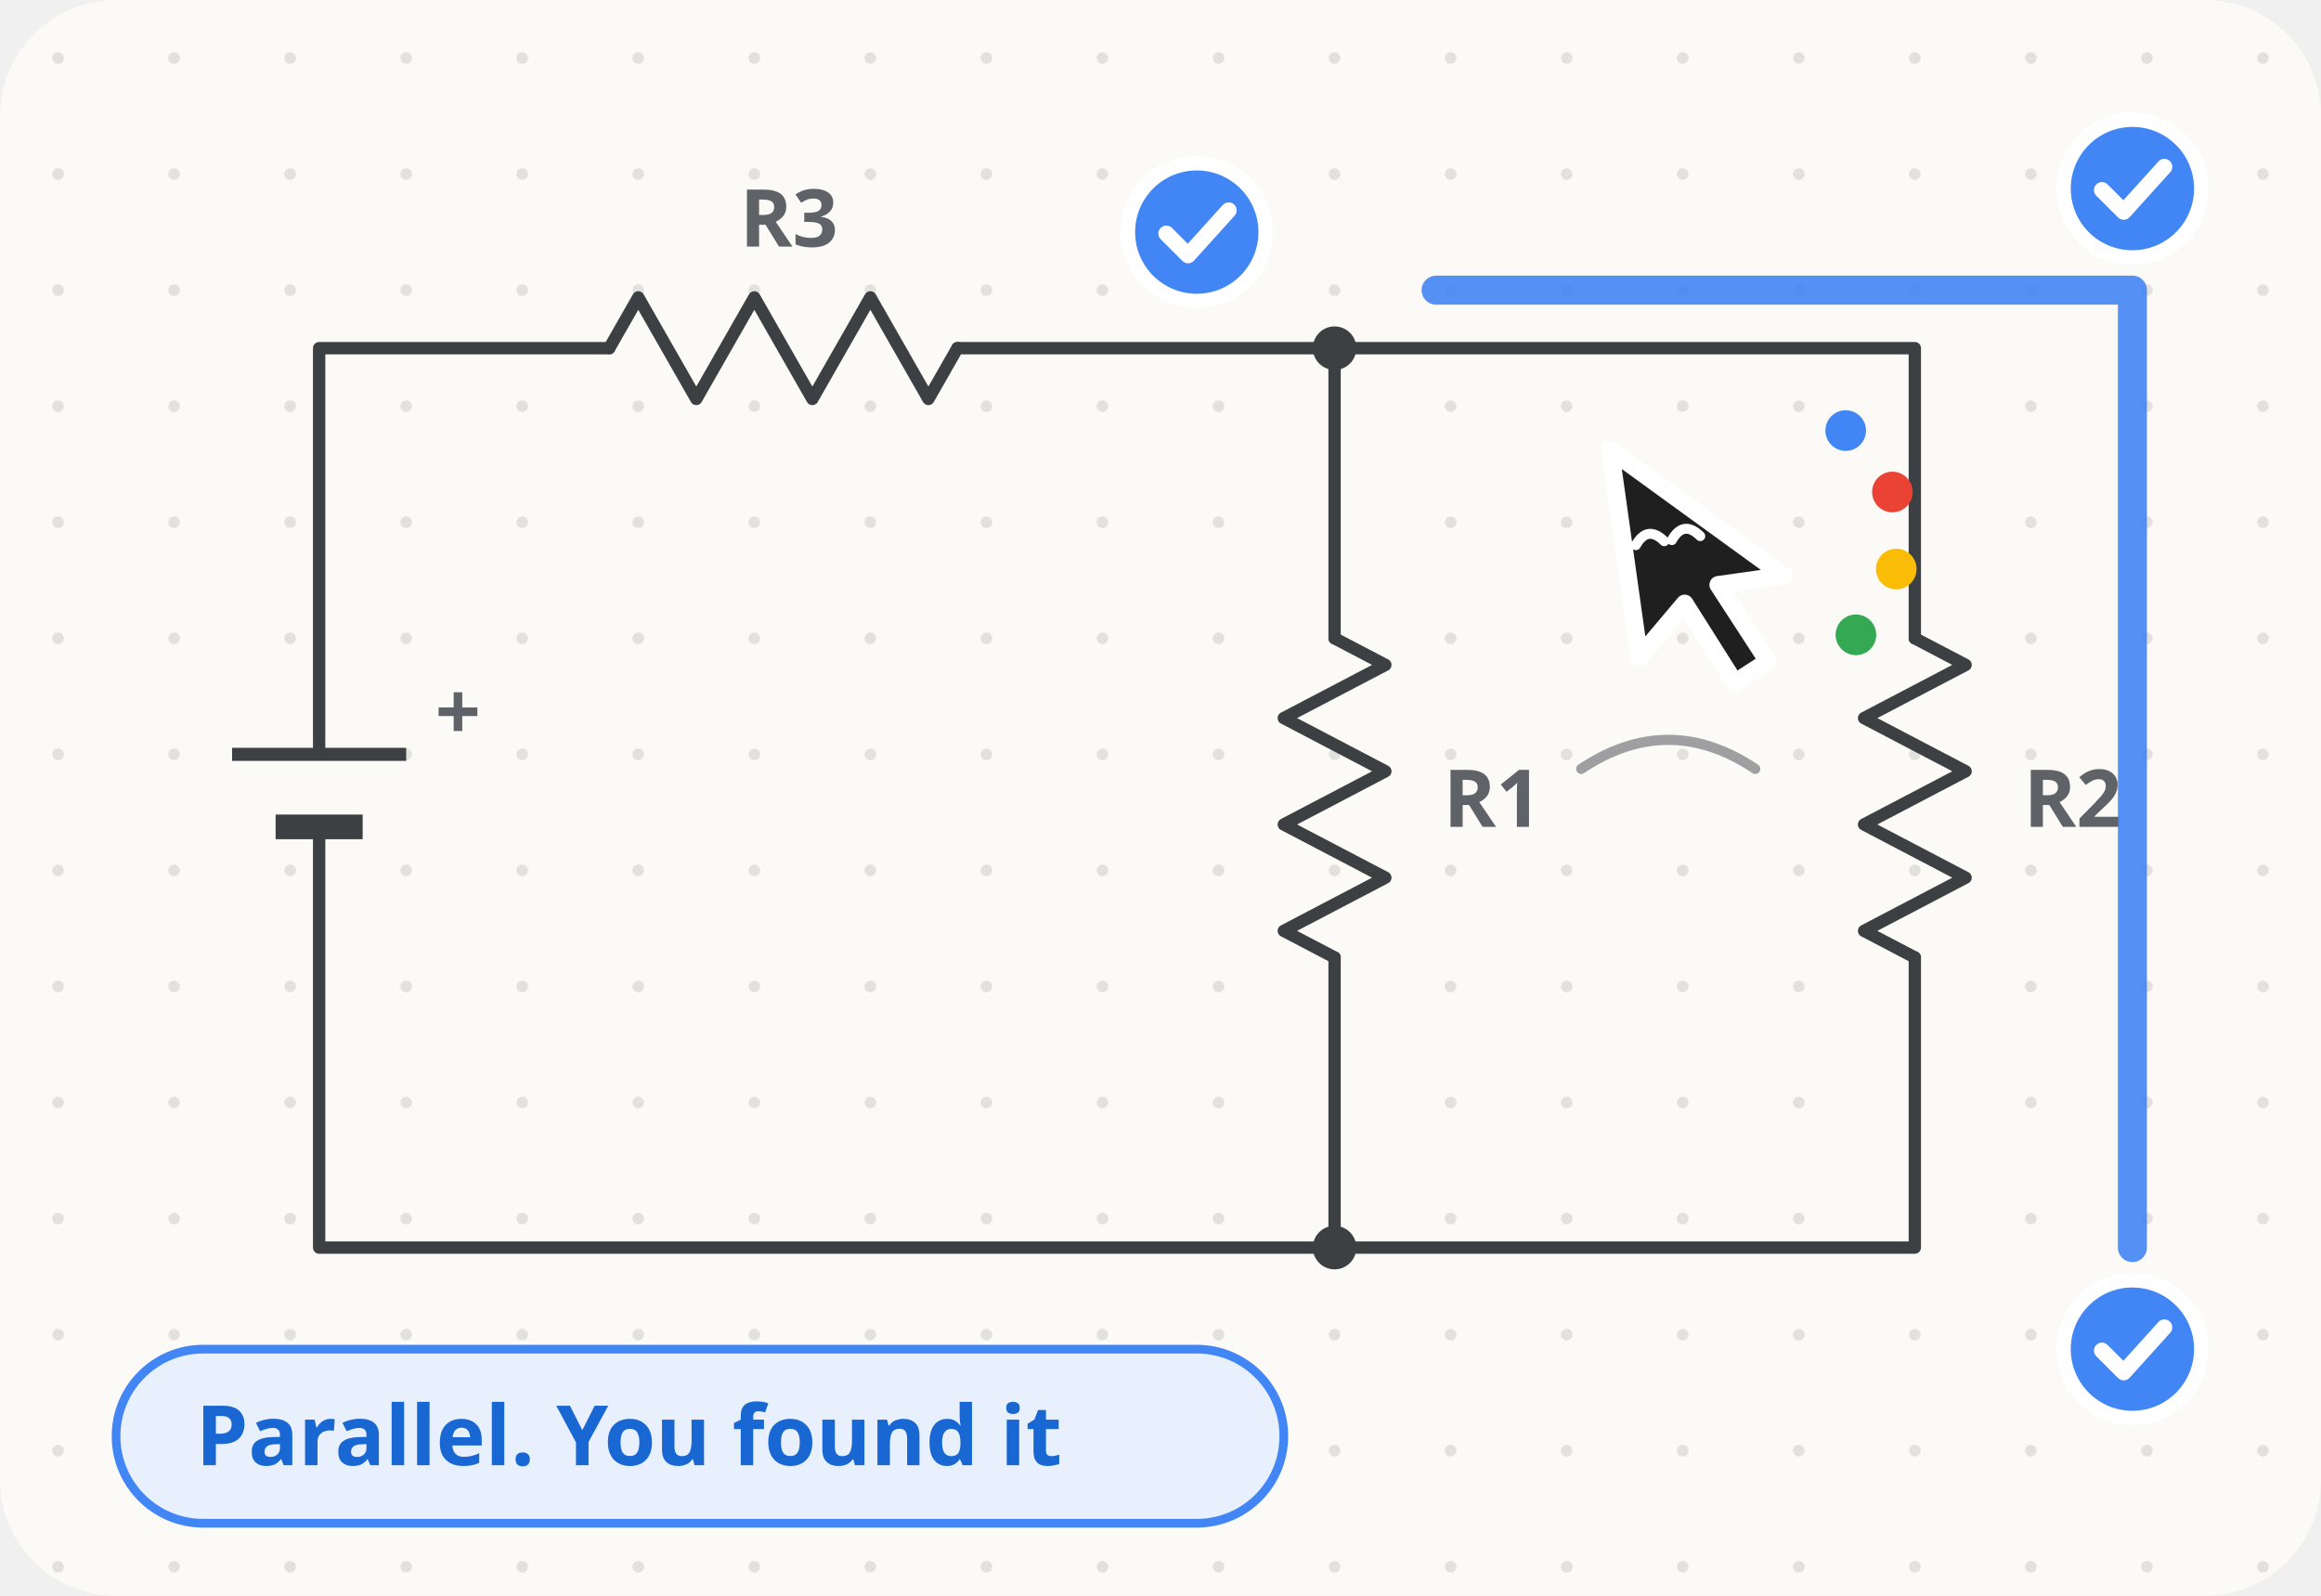
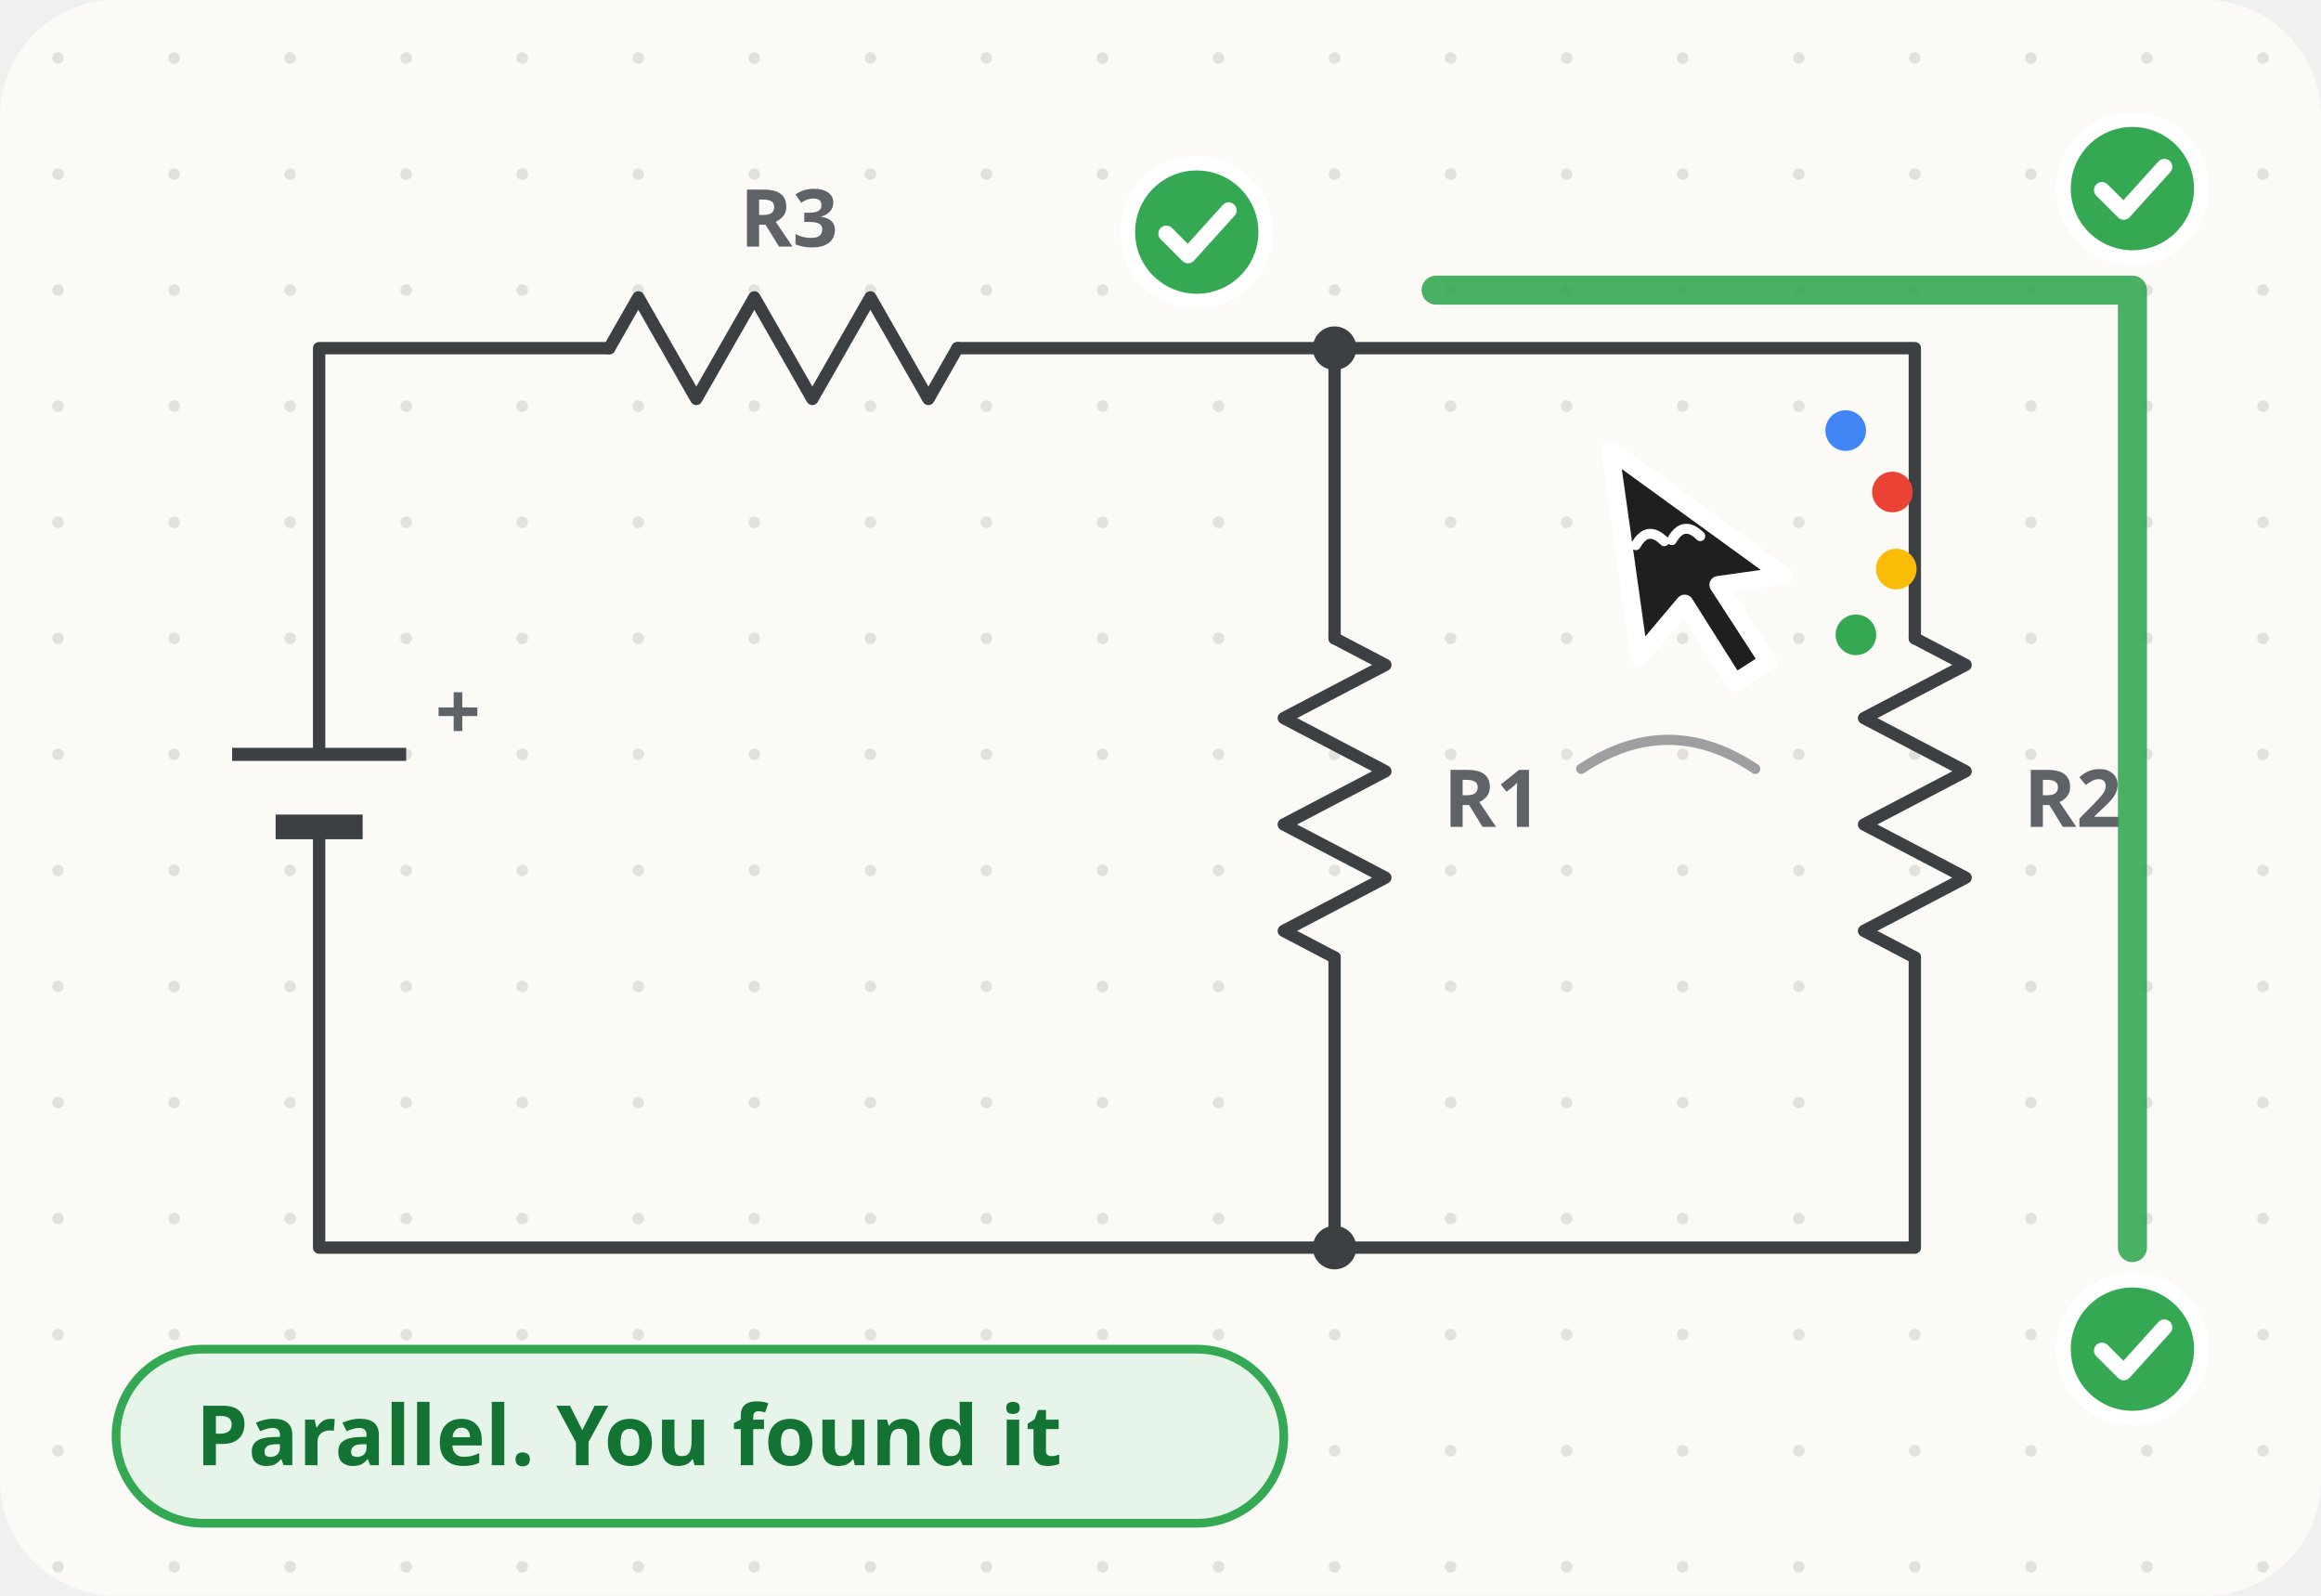
<svg xmlns="http://www.w3.org/2000/svg" width="320" height="220" viewBox="0 0 320 220" role="img" aria-label="Kiki guide: done">
  <rect width="320" height="220" rx="16" fill="#fbfaf7" />
  <circle cx="8" cy="8" r="0.8" fill="#e3e1dc" />
  <circle cx="8" cy="24" r="0.8" fill="#e3e1dc" />
  <circle cx="8" cy="40" r="0.8" fill="#e3e1dc" />
  <circle cx="8" cy="56" r="0.8" fill="#e3e1dc" />
  <circle cx="8" cy="72" r="0.8" fill="#e3e1dc" />
  <circle cx="8" cy="88" r="0.8" fill="#e3e1dc" />
  <circle cx="8" cy="104" r="0.8" fill="#e3e1dc" />
  <circle cx="8" cy="120" r="0.8" fill="#e3e1dc" />
  <circle cx="8" cy="136" r="0.8" fill="#e3e1dc" />
  <circle cx="8" cy="152" r="0.8" fill="#e3e1dc" />
  <circle cx="8" cy="168" r="0.8" fill="#e3e1dc" />
  <circle cx="8" cy="184" r="0.8" fill="#e3e1dc" />
  <circle cx="8" cy="200" r="0.8" fill="#e3e1dc" />
  <circle cx="8" cy="216" r="0.8" fill="#e3e1dc" />
  <circle cx="24" cy="8" r="0.8" fill="#e3e1dc" />
  <circle cx="24" cy="24" r="0.8" fill="#e3e1dc" />
  <circle cx="24" cy="40" r="0.8" fill="#e3e1dc" />
  <circle cx="24" cy="56" r="0.8" fill="#e3e1dc" />
  <circle cx="24" cy="72" r="0.8" fill="#e3e1dc" />
  <circle cx="24" cy="88" r="0.8" fill="#e3e1dc" />
  <circle cx="24" cy="104" r="0.8" fill="#e3e1dc" />
  <circle cx="24" cy="120" r="0.8" fill="#e3e1dc" />
  <circle cx="24" cy="136" r="0.8" fill="#e3e1dc" />
  <circle cx="24" cy="152" r="0.8" fill="#e3e1dc" />
  <circle cx="24" cy="168" r="0.8" fill="#e3e1dc" />
  <circle cx="24" cy="184" r="0.8" fill="#e3e1dc" />
  <circle cx="24" cy="200" r="0.8" fill="#e3e1dc" />
  <circle cx="24" cy="216" r="0.8" fill="#e3e1dc" />
  <circle cx="40" cy="8" r="0.8" fill="#e3e1dc" />
  <circle cx="40" cy="24" r="0.8" fill="#e3e1dc" />
  <circle cx="40" cy="40" r="0.8" fill="#e3e1dc" />
  <circle cx="40" cy="56" r="0.8" fill="#e3e1dc" />
  <circle cx="40" cy="72" r="0.8" fill="#e3e1dc" />
  <circle cx="40" cy="88" r="0.8" fill="#e3e1dc" />
  <circle cx="40" cy="104" r="0.8" fill="#e3e1dc" />
  <circle cx="40" cy="120" r="0.8" fill="#e3e1dc" />
  <circle cx="40" cy="136" r="0.8" fill="#e3e1dc" />
  <circle cx="40" cy="152" r="0.8" fill="#e3e1dc" />
  <circle cx="40" cy="168" r="0.8" fill="#e3e1dc" />
  <circle cx="40" cy="184" r="0.8" fill="#e3e1dc" />
  <circle cx="40" cy="200" r="0.8" fill="#e3e1dc" />
  <circle cx="40" cy="216" r="0.8" fill="#e3e1dc" />
  <circle cx="56" cy="8" r="0.8" fill="#e3e1dc" />
  <circle cx="56" cy="24" r="0.8" fill="#e3e1dc" />
  <circle cx="56" cy="40" r="0.8" fill="#e3e1dc" />
  <circle cx="56" cy="56" r="0.8" fill="#e3e1dc" />
  <circle cx="56" cy="72" r="0.8" fill="#e3e1dc" />
  <circle cx="56" cy="88" r="0.8" fill="#e3e1dc" />
  <circle cx="56" cy="104" r="0.8" fill="#e3e1dc" />
  <circle cx="56" cy="120" r="0.8" fill="#e3e1dc" />
  <circle cx="56" cy="136" r="0.8" fill="#e3e1dc" />
  <circle cx="56" cy="152" r="0.8" fill="#e3e1dc" />
  <circle cx="56" cy="168" r="0.8" fill="#e3e1dc" />
  <circle cx="56" cy="184" r="0.8" fill="#e3e1dc" />
  <circle cx="56" cy="200" r="0.8" fill="#e3e1dc" />
  <circle cx="56" cy="216" r="0.8" fill="#e3e1dc" />
  <circle cx="72" cy="8" r="0.8" fill="#e3e1dc" />
  <circle cx="72" cy="24" r="0.8" fill="#e3e1dc" />
  <circle cx="72" cy="40" r="0.8" fill="#e3e1dc" />
  <circle cx="72" cy="56" r="0.8" fill="#e3e1dc" />
  <circle cx="72" cy="72" r="0.8" fill="#e3e1dc" />
  <circle cx="72" cy="88" r="0.8" fill="#e3e1dc" />
  <circle cx="72" cy="104" r="0.8" fill="#e3e1dc" />
  <circle cx="72" cy="120" r="0.8" fill="#e3e1dc" />
  <circle cx="72" cy="136" r="0.8" fill="#e3e1dc" />
  <circle cx="72" cy="152" r="0.8" fill="#e3e1dc" />
  <circle cx="72" cy="168" r="0.8" fill="#e3e1dc" />
  <circle cx="72" cy="184" r="0.8" fill="#e3e1dc" />
  <circle cx="72" cy="200" r="0.8" fill="#e3e1dc" />
  <circle cx="72" cy="216" r="0.8" fill="#e3e1dc" />
  <circle cx="88" cy="8" r="0.8" fill="#e3e1dc" />
  <circle cx="88" cy="24" r="0.8" fill="#e3e1dc" />
  <circle cx="88" cy="40" r="0.8" fill="#e3e1dc" />
  <circle cx="88" cy="56" r="0.8" fill="#e3e1dc" />
  <circle cx="88" cy="72" r="0.8" fill="#e3e1dc" />
  <circle cx="88" cy="88" r="0.8" fill="#e3e1dc" />
  <circle cx="88" cy="104" r="0.8" fill="#e3e1dc" />
  <circle cx="88" cy="120" r="0.8" fill="#e3e1dc" />
  <circle cx="88" cy="136" r="0.8" fill="#e3e1dc" />
  <circle cx="88" cy="152" r="0.8" fill="#e3e1dc" />
  <circle cx="88" cy="168" r="0.8" fill="#e3e1dc" />
  <circle cx="88" cy="184" r="0.8" fill="#e3e1dc" />
  <circle cx="88" cy="200" r="0.8" fill="#e3e1dc" />
  <circle cx="88" cy="216" r="0.8" fill="#e3e1dc" />
  <circle cx="104" cy="8" r="0.8" fill="#e3e1dc" />
  <circle cx="104" cy="24" r="0.8" fill="#e3e1dc" />
  <circle cx="104" cy="40" r="0.8" fill="#e3e1dc" />
  <circle cx="104" cy="56" r="0.8" fill="#e3e1dc" />
  <circle cx="104" cy="72" r="0.8" fill="#e3e1dc" />
  <circle cx="104" cy="88" r="0.8" fill="#e3e1dc" />
  <circle cx="104" cy="104" r="0.8" fill="#e3e1dc" />
  <circle cx="104" cy="120" r="0.8" fill="#e3e1dc" />
  <circle cx="104" cy="136" r="0.8" fill="#e3e1dc" />
  <circle cx="104" cy="152" r="0.8" fill="#e3e1dc" />
  <circle cx="104" cy="168" r="0.8" fill="#e3e1dc" />
  <circle cx="104" cy="184" r="0.8" fill="#e3e1dc" />
  <circle cx="104" cy="200" r="0.8" fill="#e3e1dc" />
  <circle cx="104" cy="216" r="0.8" fill="#e3e1dc" />
  <circle cx="120" cy="8" r="0.8" fill="#e3e1dc" />
  <circle cx="120" cy="24" r="0.8" fill="#e3e1dc" />
  <circle cx="120" cy="40" r="0.8" fill="#e3e1dc" />
  <circle cx="120" cy="56" r="0.8" fill="#e3e1dc" />
  <circle cx="120" cy="72" r="0.8" fill="#e3e1dc" />
  <circle cx="120" cy="88" r="0.8" fill="#e3e1dc" />
  <circle cx="120" cy="104" r="0.8" fill="#e3e1dc" />
  <circle cx="120" cy="120" r="0.8" fill="#e3e1dc" />
  <circle cx="120" cy="136" r="0.8" fill="#e3e1dc" />
  <circle cx="120" cy="152" r="0.8" fill="#e3e1dc" />
  <circle cx="120" cy="168" r="0.8" fill="#e3e1dc" />
  <circle cx="120" cy="184" r="0.8" fill="#e3e1dc" />
  <circle cx="120" cy="200" r="0.8" fill="#e3e1dc" />
  <circle cx="120" cy="216" r="0.8" fill="#e3e1dc" />
  <circle cx="136" cy="8" r="0.8" fill="#e3e1dc" />
  <circle cx="136" cy="24" r="0.8" fill="#e3e1dc" />
  <circle cx="136" cy="40" r="0.8" fill="#e3e1dc" />
  <circle cx="136" cy="56" r="0.8" fill="#e3e1dc" />
  <circle cx="136" cy="72" r="0.8" fill="#e3e1dc" />
  <circle cx="136" cy="88" r="0.8" fill="#e3e1dc" />
  <circle cx="136" cy="104" r="0.8" fill="#e3e1dc" />
  <circle cx="136" cy="120" r="0.8" fill="#e3e1dc" />
  <circle cx="136" cy="136" r="0.8" fill="#e3e1dc" />
  <circle cx="136" cy="152" r="0.8" fill="#e3e1dc" />
  <circle cx="136" cy="168" r="0.8" fill="#e3e1dc" />
  <circle cx="136" cy="184" r="0.8" fill="#e3e1dc" />
  <circle cx="136" cy="200" r="0.8" fill="#e3e1dc" />
  <circle cx="136" cy="216" r="0.8" fill="#e3e1dc" />
  <circle cx="152" cy="8" r="0.8" fill="#e3e1dc" />
  <circle cx="152" cy="24" r="0.8" fill="#e3e1dc" />
  <circle cx="152" cy="40" r="0.8" fill="#e3e1dc" />
  <circle cx="152" cy="56" r="0.8" fill="#e3e1dc" />
  <circle cx="152" cy="72" r="0.8" fill="#e3e1dc" />
  <circle cx="152" cy="88" r="0.8" fill="#e3e1dc" />
  <circle cx="152" cy="104" r="0.8" fill="#e3e1dc" />
  <circle cx="152" cy="120" r="0.8" fill="#e3e1dc" />
  <circle cx="152" cy="136" r="0.8" fill="#e3e1dc" />
  <circle cx="152" cy="152" r="0.8" fill="#e3e1dc" />
  <circle cx="152" cy="168" r="0.8" fill="#e3e1dc" />
  <circle cx="152" cy="184" r="0.8" fill="#e3e1dc" />
  <circle cx="152" cy="200" r="0.8" fill="#e3e1dc" />
  <circle cx="152" cy="216" r="0.8" fill="#e3e1dc" />
  <circle cx="168" cy="8" r="0.8" fill="#e3e1dc" />
  <circle cx="168" cy="24" r="0.8" fill="#e3e1dc" />
  <circle cx="168" cy="40" r="0.8" fill="#e3e1dc" />
  <circle cx="168" cy="56" r="0.8" fill="#e3e1dc" />
  <circle cx="168" cy="72" r="0.8" fill="#e3e1dc" />
  <circle cx="168" cy="88" r="0.8" fill="#e3e1dc" />
  <circle cx="168" cy="104" r="0.8" fill="#e3e1dc" />
  <circle cx="168" cy="120" r="0.8" fill="#e3e1dc" />
  <circle cx="168" cy="136" r="0.8" fill="#e3e1dc" />
  <circle cx="168" cy="152" r="0.8" fill="#e3e1dc" />
  <circle cx="168" cy="168" r="0.8" fill="#e3e1dc" />
  <circle cx="168" cy="184" r="0.8" fill="#e3e1dc" />
  <circle cx="168" cy="200" r="0.8" fill="#e3e1dc" />
  <circle cx="168" cy="216" r="0.8" fill="#e3e1dc" />
  <circle cx="184" cy="8" r="0.8" fill="#e3e1dc" />
  <circle cx="184" cy="24" r="0.8" fill="#e3e1dc" />
  <circle cx="184" cy="40" r="0.8" fill="#e3e1dc" />
  <circle cx="184" cy="56" r="0.8" fill="#e3e1dc" />
  <circle cx="184" cy="72" r="0.8" fill="#e3e1dc" />
  <circle cx="184" cy="88" r="0.8" fill="#e3e1dc" />
  <circle cx="184" cy="104" r="0.8" fill="#e3e1dc" />
  <circle cx="184" cy="120" r="0.8" fill="#e3e1dc" />
  <circle cx="184" cy="136" r="0.8" fill="#e3e1dc" />
  <circle cx="184" cy="152" r="0.8" fill="#e3e1dc" />
  <circle cx="184" cy="168" r="0.8" fill="#e3e1dc" />
  <circle cx="184" cy="184" r="0.8" fill="#e3e1dc" />
  <circle cx="184" cy="200" r="0.8" fill="#e3e1dc" />
  <circle cx="184" cy="216" r="0.8" fill="#e3e1dc" />
  <circle cx="200" cy="8" r="0.8" fill="#e3e1dc" />
  <circle cx="200" cy="24" r="0.8" fill="#e3e1dc" />
  <circle cx="200" cy="40" r="0.8" fill="#e3e1dc" />
  <circle cx="200" cy="56" r="0.8" fill="#e3e1dc" />
  <circle cx="200" cy="72" r="0.8" fill="#e3e1dc" />
  <circle cx="200" cy="88" r="0.8" fill="#e3e1dc" />
  <circle cx="200" cy="104" r="0.8" fill="#e3e1dc" />
  <circle cx="200" cy="120" r="0.8" fill="#e3e1dc" />
  <circle cx="200" cy="136" r="0.8" fill="#e3e1dc" />
  <circle cx="200" cy="152" r="0.8" fill="#e3e1dc" />
  <circle cx="200" cy="168" r="0.8" fill="#e3e1dc" />
  <circle cx="200" cy="184" r="0.8" fill="#e3e1dc" />
  <circle cx="200" cy="200" r="0.8" fill="#e3e1dc" />
  <circle cx="200" cy="216" r="0.8" fill="#e3e1dc" />
  <circle cx="216" cy="8" r="0.8" fill="#e3e1dc" />
  <circle cx="216" cy="24" r="0.8" fill="#e3e1dc" />
  <circle cx="216" cy="40" r="0.8" fill="#e3e1dc" />
  <circle cx="216" cy="56" r="0.8" fill="#e3e1dc" />
  <circle cx="216" cy="72" r="0.8" fill="#e3e1dc" />
  <circle cx="216" cy="88" r="0.8" fill="#e3e1dc" />
  <circle cx="216" cy="104" r="0.8" fill="#e3e1dc" />
  <circle cx="216" cy="120" r="0.8" fill="#e3e1dc" />
  <circle cx="216" cy="136" r="0.8" fill="#e3e1dc" />
  <circle cx="216" cy="152" r="0.8" fill="#e3e1dc" />
  <circle cx="216" cy="168" r="0.8" fill="#e3e1dc" />
  <circle cx="216" cy="184" r="0.8" fill="#e3e1dc" />
  <circle cx="216" cy="200" r="0.8" fill="#e3e1dc" />
  <circle cx="216" cy="216" r="0.8" fill="#e3e1dc" />
  <circle cx="232" cy="8" r="0.8" fill="#e3e1dc" />
  <circle cx="232" cy="24" r="0.8" fill="#e3e1dc" />
  <circle cx="232" cy="40" r="0.8" fill="#e3e1dc" />
  <circle cx="232" cy="56" r="0.8" fill="#e3e1dc" />
  <circle cx="232" cy="72" r="0.8" fill="#e3e1dc" />
  <circle cx="232" cy="88" r="0.8" fill="#e3e1dc" />
  <circle cx="232" cy="104" r="0.8" fill="#e3e1dc" />
  <circle cx="232" cy="120" r="0.8" fill="#e3e1dc" />
  <circle cx="232" cy="136" r="0.8" fill="#e3e1dc" />
  <circle cx="232" cy="152" r="0.8" fill="#e3e1dc" />
  <circle cx="232" cy="168" r="0.8" fill="#e3e1dc" />
  <circle cx="232" cy="184" r="0.8" fill="#e3e1dc" />
  <circle cx="232" cy="200" r="0.8" fill="#e3e1dc" />
  <circle cx="232" cy="216" r="0.8" fill="#e3e1dc" />
  <circle cx="248" cy="8" r="0.8" fill="#e3e1dc" />
  <circle cx="248" cy="24" r="0.8" fill="#e3e1dc" />
  <circle cx="248" cy="40" r="0.8" fill="#e3e1dc" />
  <circle cx="248" cy="56" r="0.8" fill="#e3e1dc" />
  <circle cx="248" cy="72" r="0.8" fill="#e3e1dc" />
  <circle cx="248" cy="88" r="0.8" fill="#e3e1dc" />
  <circle cx="248" cy="104" r="0.8" fill="#e3e1dc" />
  <circle cx="248" cy="120" r="0.8" fill="#e3e1dc" />
  <circle cx="248" cy="136" r="0.8" fill="#e3e1dc" />
  <circle cx="248" cy="152" r="0.8" fill="#e3e1dc" />
  <circle cx="248" cy="168" r="0.8" fill="#e3e1dc" />
  <circle cx="248" cy="184" r="0.8" fill="#e3e1dc" />
  <circle cx="248" cy="200" r="0.8" fill="#e3e1dc" />
  <circle cx="248" cy="216" r="0.8" fill="#e3e1dc" />
  <circle cx="264" cy="8" r="0.8" fill="#e3e1dc" />
  <circle cx="264" cy="24" r="0.8" fill="#e3e1dc" />
  <circle cx="264" cy="40" r="0.8" fill="#e3e1dc" />
  <circle cx="264" cy="56" r="0.8" fill="#e3e1dc" />
  <circle cx="264" cy="72" r="0.8" fill="#e3e1dc" />
  <circle cx="264" cy="88" r="0.8" fill="#e3e1dc" />
  <circle cx="264" cy="104" r="0.8" fill="#e3e1dc" />
  <circle cx="264" cy="120" r="0.8" fill="#e3e1dc" />
  <circle cx="264" cy="136" r="0.8" fill="#e3e1dc" />
  <circle cx="264" cy="152" r="0.8" fill="#e3e1dc" />
  <circle cx="264" cy="168" r="0.8" fill="#e3e1dc" />
  <circle cx="264" cy="184" r="0.8" fill="#e3e1dc" />
  <circle cx="264" cy="200" r="0.8" fill="#e3e1dc" />
  <circle cx="264" cy="216" r="0.8" fill="#e3e1dc" />
  <circle cx="280" cy="8" r="0.8" fill="#e3e1dc" />
  <circle cx="280" cy="24" r="0.8" fill="#e3e1dc" />
  <circle cx="280" cy="40" r="0.8" fill="#e3e1dc" />
  <circle cx="280" cy="56" r="0.8" fill="#e3e1dc" />
  <circle cx="280" cy="72" r="0.8" fill="#e3e1dc" />
  <circle cx="280" cy="88" r="0.8" fill="#e3e1dc" />
  <circle cx="280" cy="104" r="0.8" fill="#e3e1dc" />
  <circle cx="280" cy="120" r="0.8" fill="#e3e1dc" />
  <circle cx="280" cy="136" r="0.8" fill="#e3e1dc" />
  <circle cx="280" cy="152" r="0.8" fill="#e3e1dc" />
  <circle cx="280" cy="168" r="0.8" fill="#e3e1dc" />
  <circle cx="280" cy="184" r="0.8" fill="#e3e1dc" />
  <circle cx="280" cy="200" r="0.8" fill="#e3e1dc" />
  <circle cx="280" cy="216" r="0.8" fill="#e3e1dc" />
  <circle cx="296" cy="8" r="0.8" fill="#e3e1dc" />
  <circle cx="296" cy="24" r="0.8" fill="#e3e1dc" />
  <circle cx="296" cy="40" r="0.8" fill="#e3e1dc" />
  <circle cx="296" cy="56" r="0.8" fill="#e3e1dc" />
  <circle cx="296" cy="72" r="0.8" fill="#e3e1dc" />
  <circle cx="296" cy="88" r="0.8" fill="#e3e1dc" />
  <circle cx="296" cy="104" r="0.8" fill="#e3e1dc" />
  <circle cx="296" cy="120" r="0.8" fill="#e3e1dc" />
  <circle cx="296" cy="136" r="0.8" fill="#e3e1dc" />
  <circle cx="296" cy="152" r="0.8" fill="#e3e1dc" />
  <circle cx="296" cy="168" r="0.8" fill="#e3e1dc" />
  <circle cx="296" cy="184" r="0.8" fill="#e3e1dc" />
  <circle cx="296" cy="200" r="0.8" fill="#e3e1dc" />
  <circle cx="296" cy="216" r="0.8" fill="#e3e1dc" />
  <circle cx="312" cy="8" r="0.8" fill="#e3e1dc" />
  <circle cx="312" cy="24" r="0.8" fill="#e3e1dc" />
  <circle cx="312" cy="40" r="0.8" fill="#e3e1dc" />
  <circle cx="312" cy="56" r="0.8" fill="#e3e1dc" />
  <circle cx="312" cy="72" r="0.8" fill="#e3e1dc" />
  <circle cx="312" cy="88" r="0.8" fill="#e3e1dc" />
  <circle cx="312" cy="104" r="0.8" fill="#e3e1dc" />
  <circle cx="312" cy="120" r="0.8" fill="#e3e1dc" />
  <circle cx="312" cy="136" r="0.8" fill="#e3e1dc" />
  <circle cx="312" cy="152" r="0.8" fill="#e3e1dc" />
  <circle cx="312" cy="168" r="0.8" fill="#e3e1dc" />
  <circle cx="312" cy="184" r="0.8" fill="#e3e1dc" />
  <circle cx="312" cy="200" r="0.8" fill="#e3e1dc" />
  <circle cx="312" cy="216" r="0.8" fill="#e3e1dc" />
  <g opacity="1">
    <path d="M44 104 V48 H84 M132 48 H264 V88 M264 132 V172 H44 V114" stroke="#3c4043" stroke-width="1.7" fill="none" stroke-linecap="round" stroke-linejoin="round" />
    <path d="M184 48 V88 M184 132 V172" stroke="#3c4043" stroke-width="1.7" fill="none" stroke-linecap="round" stroke-linejoin="round" />
    <path d="M84 48 L88 41 L96 55 L104 41 L112 55 L120 41 L128 55 L132 48" stroke="#3c4043" stroke-width="1.7" fill="none" stroke-linecap="round" stroke-linejoin="round" />
    <path d="M184 88 L191 91.667 L177 99 L191 106.333 L177 113.667 L191 121 L177 128.333 L184 132" stroke="#3c4043" stroke-width="1.7" fill="none" stroke-linecap="round" stroke-linejoin="round" />
    <path d="M264 88 L271 91.667 L257 99 L271 106.333 L257 113.667 L271 121 L257 128.333 L264 132" stroke="#3c4043" stroke-width="1.7" fill="none" stroke-linecap="round" stroke-linejoin="round" />
    <path d="M32 104 H56" stroke="#3c4043" stroke-width="1.8" />
    <path d="M38 114 H50" stroke="#3c4043" stroke-width="3.4" />
    <circle cx="184" cy="48" r="3" fill="#3c4043" />
    <circle cx="184" cy="172" r="3" fill="#3c4043" />
    <text x="60" y="102" font-family="Noto Sans, Roboto, Arial, sans-serif" font-size="11" font-weight="600" fill="#5f6368">+</text>
    <text x="102" y="34" font-family="Noto Sans, Roboto, Arial, sans-serif" font-size="11" font-weight="600" fill="#5f6368">R3</text>
    <text x="199" y="114" font-family="Noto Sans, Roboto, Arial, sans-serif" font-size="11" font-weight="600" fill="#5f6368">R1</text>
    <text x="279" y="114" font-family="Noto Sans, Roboto, Arial, sans-serif" font-size="11" font-weight="600" fill="#5f6368">R2</text>
  </g>
-   <path d="M198 40 H294 V172" fill="none" stroke="#4285f4" stroke-width="4" stroke-linecap="round" stroke-linejoin="round" opacity="0.9" />
-   <circle cx="165" cy="32" r="9.5" fill="#4285f4" stroke="#ffffff" stroke-width="2" />
+   <path d="M198 40 H294 V172" fill="none" stroke="#34a853" stroke-width="4" stroke-linecap="round" stroke-linejoin="round" opacity="0.9" />
+   <circle cx="165" cy="32" r="9.5" fill="#34a853" stroke="#ffffff" stroke-width="2" />
  <path d="M160.8 32.2 L163.8 35.2 L169.4 29" fill="none" stroke="#ffffff" stroke-width="2.2" stroke-linecap="round" stroke-linejoin="round" />
-   <circle cx="294" cy="26" r="9.5" fill="#4285f4" stroke="#ffffff" stroke-width="2" />
+   <circle cx="294" cy="26" r="9.5" fill="#34a853" stroke="#ffffff" stroke-width="2" />
  <path d="M289.8 26.2 L292.8 29.2 L298.4 23" fill="none" stroke="#ffffff" stroke-width="2.2" stroke-linecap="round" stroke-linejoin="round" />
-   <circle cx="294" cy="186" r="9.5" fill="#4285f4" stroke="#ffffff" stroke-width="2" />
+   <circle cx="294" cy="186" r="9.5" fill="#34a853" stroke="#ffffff" stroke-width="2" />
  <path d="M289.8 186.2 L292.8 189.2 L298.4 183" fill="none" stroke="#ffffff" stroke-width="2.2" stroke-linecap="round" stroke-linejoin="round" />
  <path d="M218 106 q12 -8 24 0" fill="none" stroke="#5f6368" stroke-width="1.4" stroke-linecap="round" opacity="0.6" />
  <g transform="translate(222 62) rotate(-8) scale(0.76) translate(-12 -8)">
    <path d="M12 8 L12 46 L21.5 37.5 L28.5 53 L35 50 L28 35 L40 35 Z" fill="#1f1f1f" stroke="#ffffff" stroke-width="3.2" stroke-linejoin="round" />
    <path d="M14.2 25.8 Q16.8 22.4 19.4 25.8" fill="none" stroke="#ffffff" stroke-width="1.8" stroke-linecap="round" />
    <path d="M20.8 25.8 Q23.4 22.4 26 25.8" fill="none" stroke="#ffffff" stroke-width="1.8" stroke-linecap="round" />
  </g>
  <circle cx="254.47" cy="59.36" r="2.8" fill="#4285f4" />
  <circle cx="260.91" cy="67.83" r="2.8" fill="#ea4335" />
  <circle cx="261.44" cy="78.45" r="2.8" fill="#fbbc05" />
  <circle cx="255.88" cy="87.52" r="2.8" fill="#34a853" />
-   <rect x="16" y="186" width="161" height="24" rx="12" fill="#e8f0fe" stroke="#4285f4" stroke-width="1.2" />
-   <text x="27" y="202" font-family="Noto Sans, Roboto, Arial, sans-serif" font-size="11.5" font-weight="600" fill="#1967d2">Parallel. You found it</text>
+   <rect x="16" y="186" width="161" height="24" rx="12" fill="#e6f4ea" stroke="#34a853" stroke-width="1.2" />
+   <text x="27" y="202" font-family="Noto Sans, Roboto, Arial, sans-serif" font-size="11.5" font-weight="600" fill="#137333">Parallel. You found it</text>
</svg>
